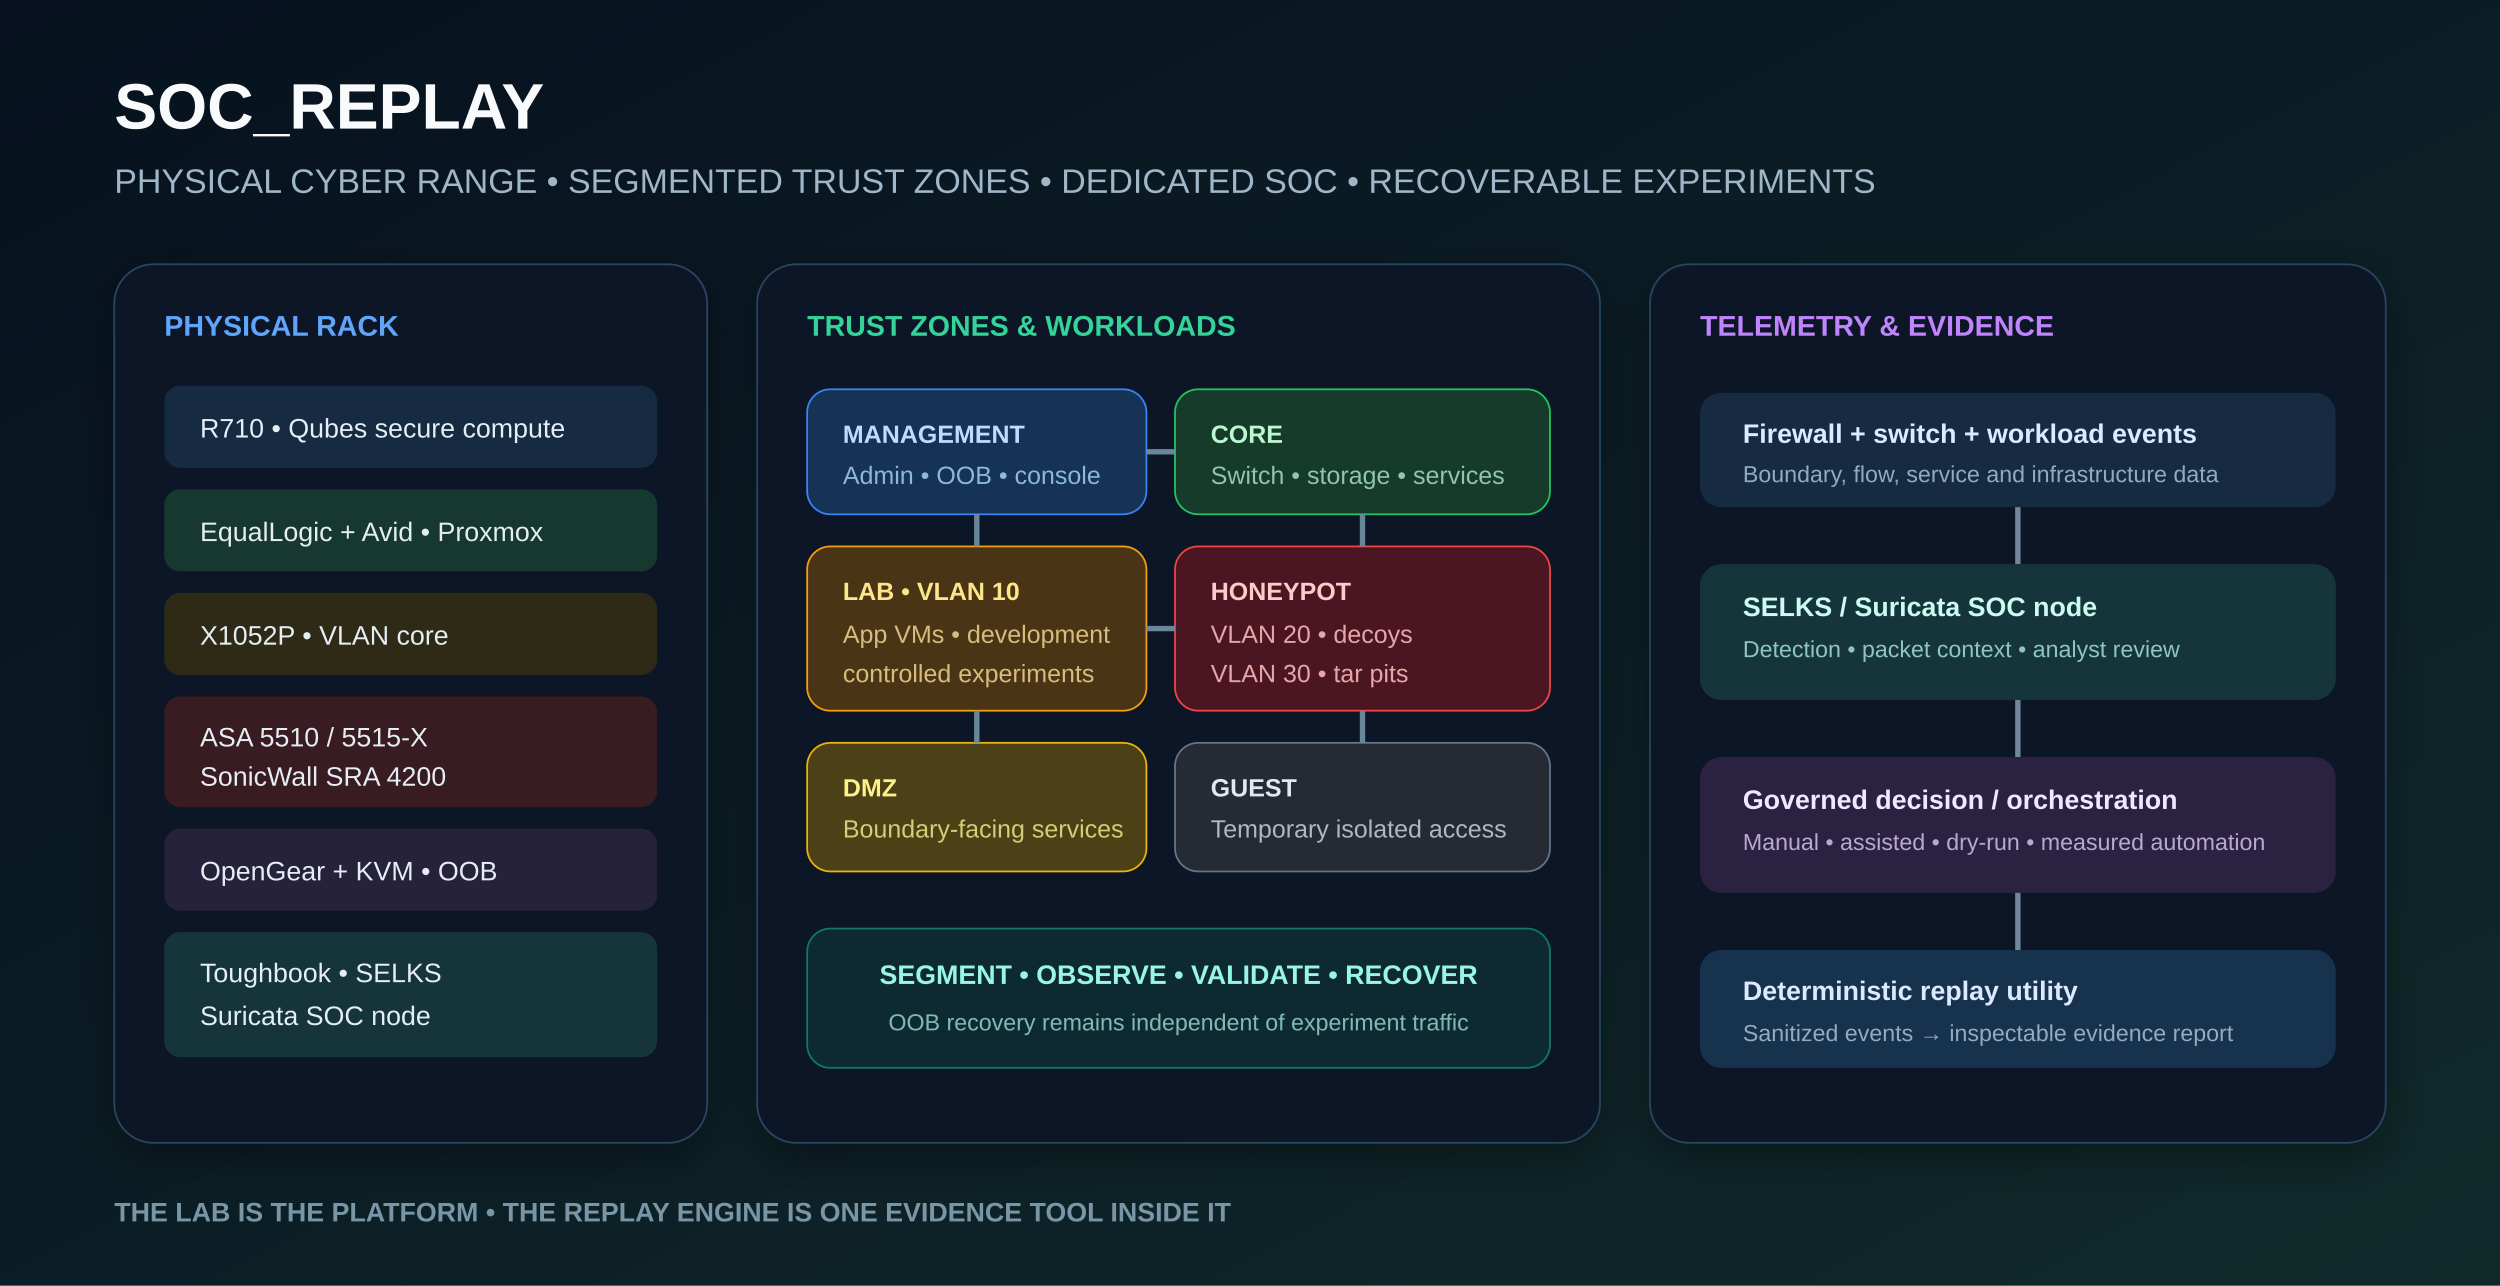
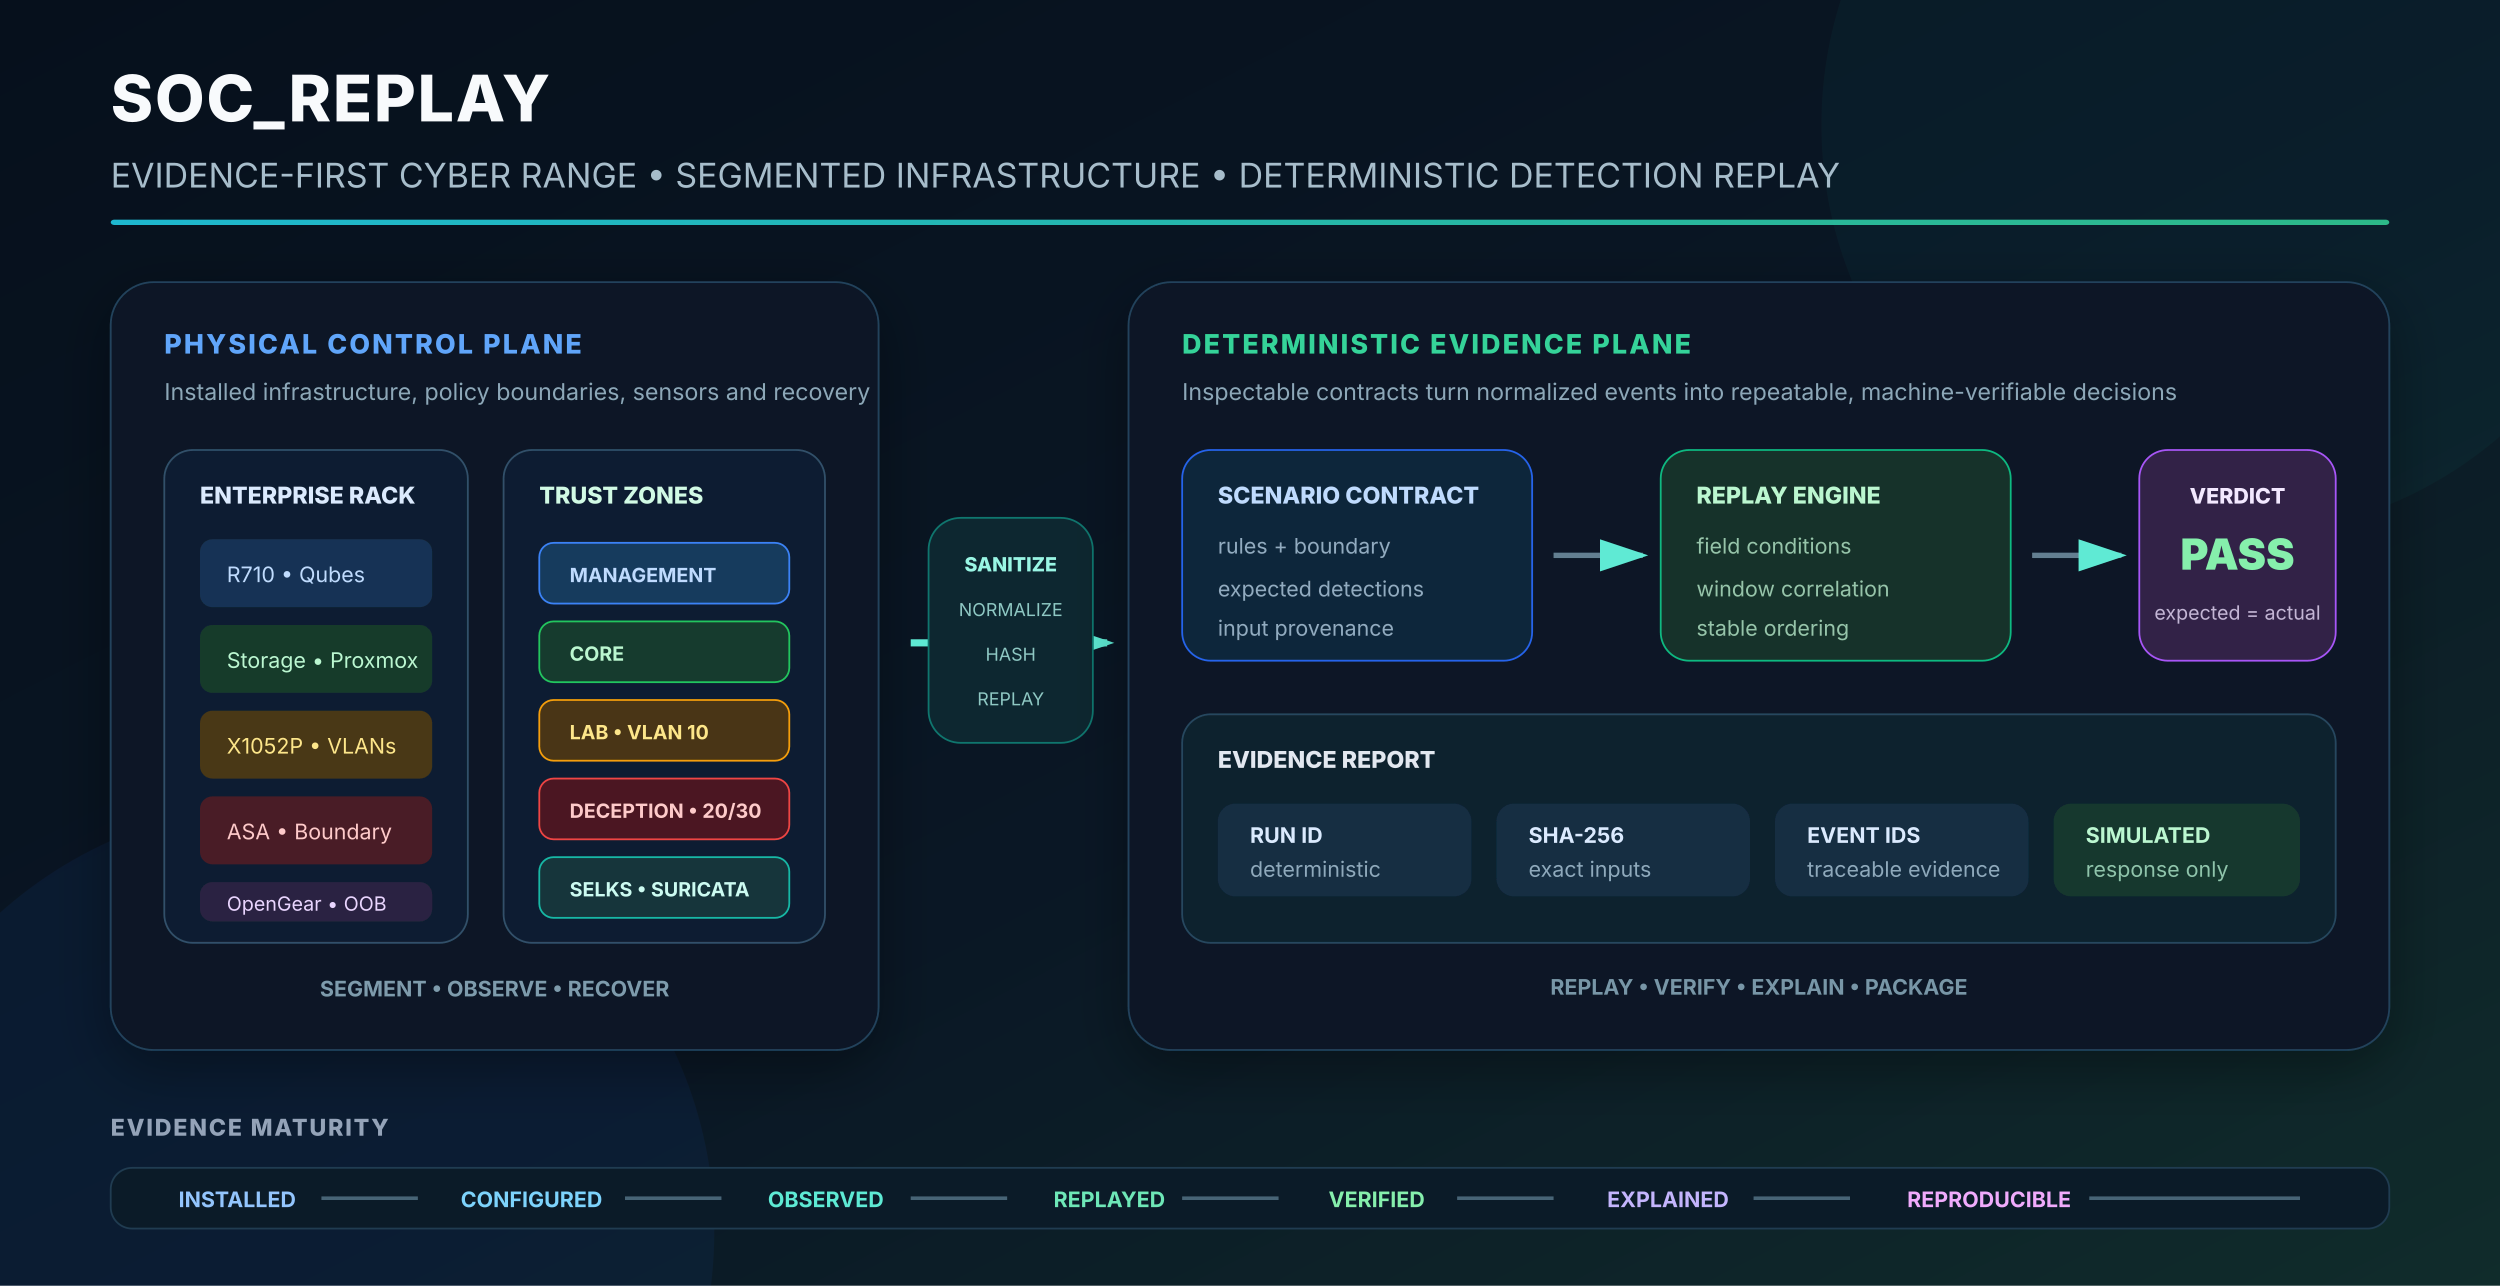
- <svg xmlns="http://www.w3.org/2000/svg" width="1400" height="720" viewBox="0 0 1400 720" role="img" aria-labelledby="t d">
+ <svg xmlns="http://www.w3.org/2000/svg" width="1400" height="720" viewBox="0 0 1400 720" role="img" aria-labelledby="title desc">
  <defs>
    <linearGradient id="bg" x1="0" y1="0" x2="1" y2="1">
-       <stop stop-color="#07111f" />
-       <stop offset="1" stop-color="#102a2a" />
+       <stop offset="0" stop-color="#06101c" />
+       <stop offset="0.55" stop-color="#0a1725" />
+       <stop offset="1" stop-color="#102c2b" />
    </linearGradient>
-     <filter id="s">
-       <feDropShadow dx="0" dy="8" stdDeviation="12" flood-opacity=".35" />
+     <linearGradient id="accent" x1="0" y1="0" x2="1" y2="0">
+       <stop stop-color="#22d3ee" />
+       <stop offset="1" stop-color="#34d399" />
+     </linearGradient>
+     <filter id="shadow" x="-20%" y="-20%" width="140%" height="140%">
+       <feDropShadow dx="0" dy="10" stdDeviation="16" flood-color="#000" flood-opacity="0.35" />
    </filter>
+     <marker id="arrow" markerWidth="10" markerHeight="10" refX="8" refY="3" orient="auto" markerUnits="strokeWidth">
+       <path d="M0,0 L0,6 L9,3 z" fill="#5eead4" />
+     </marker>
  </defs>
  <rect width="1400" height="720" fill="url(#bg)" />
-   <text x="64" y="72" fill="#f8fafc" font-family="Segoe UI,Arial" font-size="36" font-weight="800">SOC_REPLAY</text>
-   <text x="64" y="108" fill="#9fb7c8" font-family="Segoe UI,Arial" font-size="19">PHYSICAL CYBER RANGE • SEGMENTED TRUST ZONES • DEDICATED SOC • RECOVERABLE EXPERIMENTS</text>
-   <g filter="url(#s)">
-     <rect x="64" y="148" width="332" height="492" rx="22" fill="#0b1726" stroke="#29445f" />
-     <text x="92" y="188" fill="#60a5fa" font-family="Segoe UI,Arial" font-size="16" font-weight="800">PHYSICAL RACK</text>
-     <g font-family="Segoe UI,Arial" font-size="15" fill="#e5edf5">
-       <rect x="92" y="216" width="276" height="46" rx="9" fill="#142b43" />
-       <text x="112" y="245">R710 • Qubes secure compute</text>
-       <rect x="92" y="274" width="276" height="46" rx="9" fill="#16372f" />
-       <text x="112" y="303">EqualLogic + Avid • Proxmox</text>
-       <rect x="92" y="332" width="276" height="46" rx="9" fill="#2d2b15" />
-       <text x="112" y="361">X1052P • VLAN core</text>
-       <rect x="92" y="390" width="276" height="62" rx="9" fill="#391a21" />
-       <text x="112" y="418">ASA 5510 / 5515-X</text>
-       <text x="112" y="440">SonicWall SRA 4200</text>
-       <rect x="92" y="464" width="276" height="46" rx="9" fill="#26213a" />
-       <text x="112" y="493">OpenGear + KVM • OOB</text>
-       <rect x="92" y="522" width="276" height="70" rx="9" fill="#15363b" />
-       <text x="112" y="550">Toughbook • SELKS</text>
-       <text x="112" y="574">Suricata SOC node</text>
+   <circle cx="1250" cy="70" r="230" fill="#0f766e" opacity="0.08" />
+   <circle cx="160" cy="690" r="240" fill="#2563eb" opacity="0.07" />
+   <text x="62" y="68" fill="#f8fafc" font-family="Inter,Segoe UI,Arial,sans-serif" font-size="36" font-weight="800" letter-spacing="1">SOC_REPLAY</text>
+   <text x="62" y="105" fill="#a7bdcb" font-family="Inter,Segoe UI,Arial,sans-serif" font-size="19">EVIDENCE-FIRST CYBER RANGE • SEGMENTED INFRASTRUCTURE • DETERMINISTIC DETECTION REPLAY</text>
+   <rect x="62" y="123" width="1276" height="3" rx="2" fill="url(#accent)" opacity="0.85" />
+   <g filter="url(#shadow)">
+     <rect x="62" y="158" width="430" height="430" rx="24" fill="#0b1725" stroke="#24435c" />
+     <text x="92" y="198" fill="#60a5fa" font-family="Inter,Segoe UI,Arial,sans-serif" font-size="15" font-weight="800" letter-spacing="1.2">PHYSICAL CONTROL PLANE</text>
+     <text x="92" y="224" fill="#8da7b8" font-family="Inter,Segoe UI,Arial,sans-serif" font-size="13">Installed infrastructure, policy boundaries, sensors and recovery</text>
+     <rect x="92" y="252" width="170" height="276" rx="16" fill="#101f31" stroke="#31506a" />
+     <text x="112" y="282" fill="#dbeafe" font-family="Inter,Segoe UI,Arial,sans-serif" font-size="13" font-weight="800">ENTERPRISE RACK</text>
+     <g font-family="Inter,Segoe UI,Arial,sans-serif" font-size="12">
+       <rect x="112" y="302" width="130" height="38" rx="7" fill="#173354" />
+       <text x="127" y="326" fill="#bfdbfe">R710 • Qubes</text>
+       <rect x="112" y="350" width="130" height="38" rx="7" fill="#153a2c" />
+       <text x="127" y="374" fill="#bbf7d0">Storage • Proxmox</text>
+       <rect x="112" y="398" width="130" height="38" rx="7" fill="#493716" />
+       <text x="127" y="422" fill="#fde68a">X1052P • VLANs</text>
+       <rect x="112" y="446" width="130" height="38" rx="7" fill="#4a1d25" />
+       <text x="127" y="470" fill="#fecaca">ASA • Boundary</text>
+       <rect x="112" y="494" width="130" height="22" rx="7" fill="#2c2442" />
+       <text x="127" y="510" fill="#e9d5ff" font-size="11">OpenGear • OOB</text>
    </g>
+     <rect x="282" y="252" width="180" height="276" rx="16" fill="#101f31" stroke="#31506a" />
+     <text x="302" y="282" fill="#d1fae5" font-family="Inter,Segoe UI,Arial,sans-serif" font-size="13" font-weight="800">TRUST ZONES</text>
+     <g font-family="Inter,Segoe UI,Arial,sans-serif" font-size="11" font-weight="700">
+       <rect x="302" y="304" width="140" height="34" rx="8" fill="#163a5d" stroke="#3b82f6" />
+       <text x="319" y="326" fill="#bfdbfe">MANAGEMENT</text>
+       <rect x="302" y="348" width="140" height="34" rx="8" fill="#173b2e" stroke="#22c55e" />
+       <text x="319" y="370" fill="#bbf7d0">CORE</text>
+       <rect x="302" y="392" width="140" height="34" rx="8" fill="#4a3613" stroke="#f59e0b" />
+       <text x="319" y="414" fill="#fde68a">LAB • VLAN 10</text>
+       <rect x="302" y="436" width="140" height="34" rx="8" fill="#4b1820" stroke="#ef4444" />
+       <text x="319" y="458" fill="#fecaca">DECEPTION • 20/30</text>
+       <rect x="302" y="480" width="140" height="34" rx="8" fill="#15363b" stroke="#14b8a6" />
+       <text x="319" y="502" fill="#ccfbf1">SELKS • SURICATA</text>
+     </g>
+     <text x="277" y="558" text-anchor="middle" fill="#7e9bac" font-family="Inter,Segoe UI,Arial,sans-serif" font-size="12" font-weight="700">SEGMENT • OBSERVE • RECOVER</text>
  </g>
-   <g filter="url(#s)">
-     <rect x="424" y="148" width="472" height="492" rx="22" fill="#0b1726" stroke="#29445f" />
-     <text x="452" y="188" fill="#34d399" font-family="Segoe UI,Arial" font-size="16" font-weight="800">TRUST ZONES &amp; WORKLOADS</text>
-     <g font-family="Segoe UI,Arial" font-size="14" font-weight="700">
-       <rect x="452" y="218" width="190" height="70" rx="13" fill="#123354" stroke="#3b82f6" />
-       <text x="472" y="248" fill="#bfdbfe">MANAGEMENT</text>
-       <text x="472" y="271" fill="#8fb7db" font-weight="400">Admin • OOB • console</text>
-       <rect x="658" y="218" width="210" height="70" rx="13" fill="#153a2c" stroke="#22c55e" />
-       <text x="678" y="248" fill="#bbf7d0">CORE</text>
-       <text x="678" y="271" fill="#93c5aa" font-weight="400">Switch • storage • services</text>
-       <rect x="452" y="306" width="190" height="92" rx="13" fill="#4a3613" stroke="#f59e0b" />
-       <text x="472" y="336" fill="#fde68a">LAB • VLAN 10</text>
-       <text x="472" y="360" fill="#d8bb7e" font-weight="400">App VMs • development</text>
-       <text x="472" y="382" fill="#d8bb7e" font-weight="400">controlled experiments</text>
-       <rect x="658" y="306" width="210" height="92" rx="13" fill="#4b1820" stroke="#ef4444" />
-       <text x="678" y="336" fill="#fecaca">HONEYPOT</text>
-       <text x="678" y="360" fill="#e7a4aa" font-weight="400">VLAN 20 • decoys</text>
-       <text x="678" y="382" fill="#e7a4aa" font-weight="400">VLAN 30 • tar pits</text>
-       <rect x="452" y="416" width="190" height="72" rx="13" fill="#4b4112" stroke="#eab308" />
-       <text x="472" y="446" fill="#fef08a">DMZ</text>
-       <text x="472" y="469" fill="#d7ca79" font-weight="400">Boundary-facing services</text>
-       <rect x="658" y="416" width="210" height="72" rx="13" fill="#252a31" stroke="#64748b" />
-       <text x="678" y="446" fill="#e2e8f0">GUEST</text>
-       <text x="678" y="469" fill="#aeb8c5" font-weight="400">Temporary isolated access</text>
+   <g>
+     <path d="M510 360 H620" stroke="#5eead4" stroke-width="4" marker-end="url(#arrow)" />
+     <rect x="520" y="290" width="92" height="126" rx="18" fill="#0d2730" stroke="#0f766e" />
+     <text x="566" y="320" text-anchor="middle" fill="#99f6e4" font-family="Inter,Segoe UI,Arial,sans-serif" font-size="11" font-weight="800">SANITIZE</text>
+     <text x="566" y="345" text-anchor="middle" fill="#8ec8c3" font-family="Inter,Segoe UI,Arial,sans-serif" font-size="10">NORMALIZE</text>
+     <text x="566" y="370" text-anchor="middle" fill="#8ec8c3" font-family="Inter,Segoe UI,Arial,sans-serif" font-size="10">HASH</text>
+     <text x="566" y="395" text-anchor="middle" fill="#8ec8c3" font-family="Inter,Segoe UI,Arial,sans-serif" font-size="10">REPLAY</text>
+   </g>
+   <g filter="url(#shadow)">
+     <rect x="632" y="158" width="706" height="430" rx="24" fill="#0b1725" stroke="#24435c" />
+     <text x="662" y="198" fill="#34d399" font-family="Inter,Segoe UI,Arial,sans-serif" font-size="15" font-weight="800" letter-spacing="1.2">DETERMINISTIC EVIDENCE PLANE</text>
+     <text x="662" y="224" fill="#8da7b8" font-family="Inter,Segoe UI,Arial,sans-serif" font-size="13">Inspectable contracts turn normalized events into repeatable, machine-verifiable decisions</text>
+     <rect x="662" y="252" width="196" height="118" rx="16" fill="#11283b" stroke="#2563eb" />
+     <text x="682" y="282" fill="#bfdbfe" font-family="Inter,Segoe UI,Arial,sans-serif" font-size="13" font-weight="800">SCENARIO CONTRACT</text>
+     <text x="682" y="310" fill="#91abc0" font-family="Inter,Segoe UI,Arial,sans-serif" font-size="12">rules + boundary</text>
+     <text x="682" y="334" fill="#91abc0" font-family="Inter,Segoe UI,Arial,sans-serif" font-size="12">expected detections</text>
+     <text x="682" y="356" fill="#91abc0" font-family="Inter,Segoe UI,Arial,sans-serif" font-size="12">input provenance</text>
+     <path d="M870 311 H920" stroke="#647f91" stroke-width="3" marker-end="url(#arrow)" />
+     <rect x="930" y="252" width="196" height="118" rx="16" fill="#173329" stroke="#10b981" />
+     <text x="950" y="282" fill="#bbf7d0" font-family="Inter,Segoe UI,Arial,sans-serif" font-size="13" font-weight="800">REPLAY ENGINE</text>
+     <text x="950" y="310" fill="#96c4aa" font-family="Inter,Segoe UI,Arial,sans-serif" font-size="12">field conditions</text>
+     <text x="950" y="334" fill="#96c4aa" font-family="Inter,Segoe UI,Arial,sans-serif" font-size="12">window correlation</text>
+     <text x="950" y="356" fill="#96c4aa" font-family="Inter,Segoe UI,Arial,sans-serif" font-size="12">stable ordering</text>
+     <path d="M1138 311 H1188" stroke="#647f91" stroke-width="3" marker-end="url(#arrow)" />
+     <rect x="1198" y="252" width="110" height="118" rx="16" fill="#302447" stroke="#a855f7" />
+     <text x="1253" y="282" text-anchor="middle" fill="#f3e8ff" font-family="Inter,Segoe UI,Arial,sans-serif" font-size="12" font-weight="800">VERDICT</text>
+     <text x="1253" y="319" text-anchor="middle" fill="#86efac" font-family="Inter,Segoe UI,Arial,sans-serif" font-size="24" font-weight="900">PASS</text>
+     <text x="1253" y="347" text-anchor="middle" fill="#c4b5d5" font-family="Inter,Segoe UI,Arial,sans-serif" font-size="11">expected = actual</text>
+     <rect x="662" y="400" width="646" height="128" rx="16" fill="#0e222f" stroke="#27475e" />
+     <text x="682" y="430" fill="#e2e8f0" font-family="Inter,Segoe UI,Arial,sans-serif" font-size="13" font-weight="800">EVIDENCE REPORT</text>
+     <g font-family="Inter,Segoe UI,Arial,sans-serif" font-size="12">
+       <rect x="682" y="450" width="142" height="52" rx="10" fill="#142d42" />
+       <text x="700" y="472" fill="#dbeafe" font-weight="700">RUN ID</text>
+       <text x="700" y="491" fill="#8fa9bb">deterministic</text>
+       <rect x="838" y="450" width="142" height="52" rx="10" fill="#142d42" />
+       <text x="856" y="472" fill="#dbeafe" font-weight="700">SHA-256</text>
+       <text x="856" y="491" fill="#8fa9bb">exact inputs</text>
+       <rect x="994" y="450" width="142" height="52" rx="10" fill="#142d42" />
+       <text x="1012" y="472" fill="#dbeafe" font-weight="700">EVENT IDS</text>
+       <text x="1012" y="491" fill="#8fa9bb">traceable evidence</text>
+       <rect x="1150" y="450" width="138" height="52" rx="10" fill="#15372f" />
+       <text x="1168" y="472" fill="#bbf7d0" font-weight="700">SIMULATED</text>
+       <text x="1168" y="491" fill="#8fc4aa">response only</text>
    </g>
-     <path d="M642 253h16M547 288v18M763 288v18M642 352h16M547 398v18M763 398v18" stroke="#6b879a" stroke-width="3" />
-     <rect x="452" y="520" width="416" height="78" rx="13" fill="#102c30" stroke="#0f766e" />
-     <text x="660" y="551" text-anchor="middle" fill="#99f6e4" font-family="Segoe UI,Arial" font-size="15" font-weight="800">SEGMENT • OBSERVE • VALIDATE • RECOVER</text>
-     <text x="660" y="577" text-anchor="middle" fill="#82b9b4" font-family="Segoe UI,Arial" font-size="13">OOB recovery remains independent of experiment traffic</text>
+     <text x="985" y="557" text-anchor="middle" fill="#7896a7" font-family="Inter,Segoe UI,Arial,sans-serif" font-size="12" font-weight="700">REPLAY • VERIFY • EXPLAIN • PACKAGE</text>
  </g>
-   <g filter="url(#s)">
-     <rect x="924" y="148" width="412" height="492" rx="22" fill="#0b1726" stroke="#29445f" />
-     <text x="952" y="188" fill="#c084fc" font-family="Segoe UI,Arial" font-size="16" font-weight="800">TELEMETRY &amp; EVIDENCE</text>
-     <g font-family="Segoe UI,Arial">
-       <rect x="952" y="220" width="356" height="64" rx="12" fill="#142b43" />
-       <text x="976" y="248" fill="#dbeafe" font-size="15" font-weight="700">Firewall + switch + workload events</text>
-       <text x="976" y="270" fill="#8facbf" font-size="13">Boundary, flow, service and infrastructure data</text>
-       <path d="M1130 284v32" stroke="#71889b" stroke-width="3" />
-       <rect x="952" y="316" width="356" height="76" rx="12" fill="#15363b" />
-       <text x="976" y="345" fill="#ccfbf1" font-size="15" font-weight="700">SELKS / Suricata SOC node</text>
-       <text x="976" y="368" fill="#8fc5c0" font-size="13">Detection • packet context • analyst review</text>
-       <path d="M1130 392v32" stroke="#71889b" stroke-width="3" />
-       <rect x="952" y="424" width="356" height="76" rx="12" fill="#2b2241" />
-       <text x="976" y="453" fill="#ede9fe" font-size="15" font-weight="700">Governed decision / orchestration</text>
-       <text x="976" y="476" fill="#b9a8d1" font-size="13">Manual • assisted • dry-run • measured automation</text>
-       <path d="M1130 500v32" stroke="#71889b" stroke-width="3" />
-       <rect x="952" y="532" width="356" height="66" rx="12" fill="#17324d" />
-       <text x="976" y="560" fill="#dbeafe" font-size="15" font-weight="700">Deterministic replay utility</text>
-       <text x="976" y="583" fill="#91abc0" font-size="13">Sanitized events → inspectable evidence report</text>
-     </g>
+   <g font-family="Inter,Segoe UI,Arial,sans-serif">
+     <text x="62" y="636" fill="#94a3b8" font-size="13" font-weight="800" letter-spacing="1">EVIDENCE MATURITY</text>
+     <rect x="62" y="654" width="1276" height="34" rx="12" fill="#0b1b28" stroke="#203c51" />
+     <text x="100" y="676" fill="#93c5fd" font-size="12" font-weight="700">INSTALLED</text>
+     <text x="258" y="676" fill="#7dd3fc" font-size="12" font-weight="700">CONFIGURED</text>
+     <text x="430" y="676" fill="#5eead4" font-size="12" font-weight="700">OBSERVED</text>
+     <text x="590" y="676" fill="#6ee7b7" font-size="12" font-weight="700">REPLAYED</text>
+     <text x="744" y="676" fill="#86efac" font-size="12" font-weight="700">VERIFIED</text>
+     <text x="900" y="676" fill="#c4b5fd" font-size="12" font-weight="700">EXPLAINED</text>
+     <text x="1068" y="676" fill="#f0abfc" font-size="12" font-weight="700">REPRODUCIBLE</text>
+     <path d="M180 671h54M350 671h54M510 671h54M662 671h54M816 671h54M982 671h54M1170 671h118" stroke="#476476" stroke-width="2" />
  </g>
-   <text x="64" y="684" fill="#7896a5" font-family="Segoe UI,Arial" font-size="15" font-weight="700">THE LAB IS THE PLATFORM • THE REPLAY ENGINE IS ONE EVIDENCE TOOL INSIDE IT</text>
</svg>
